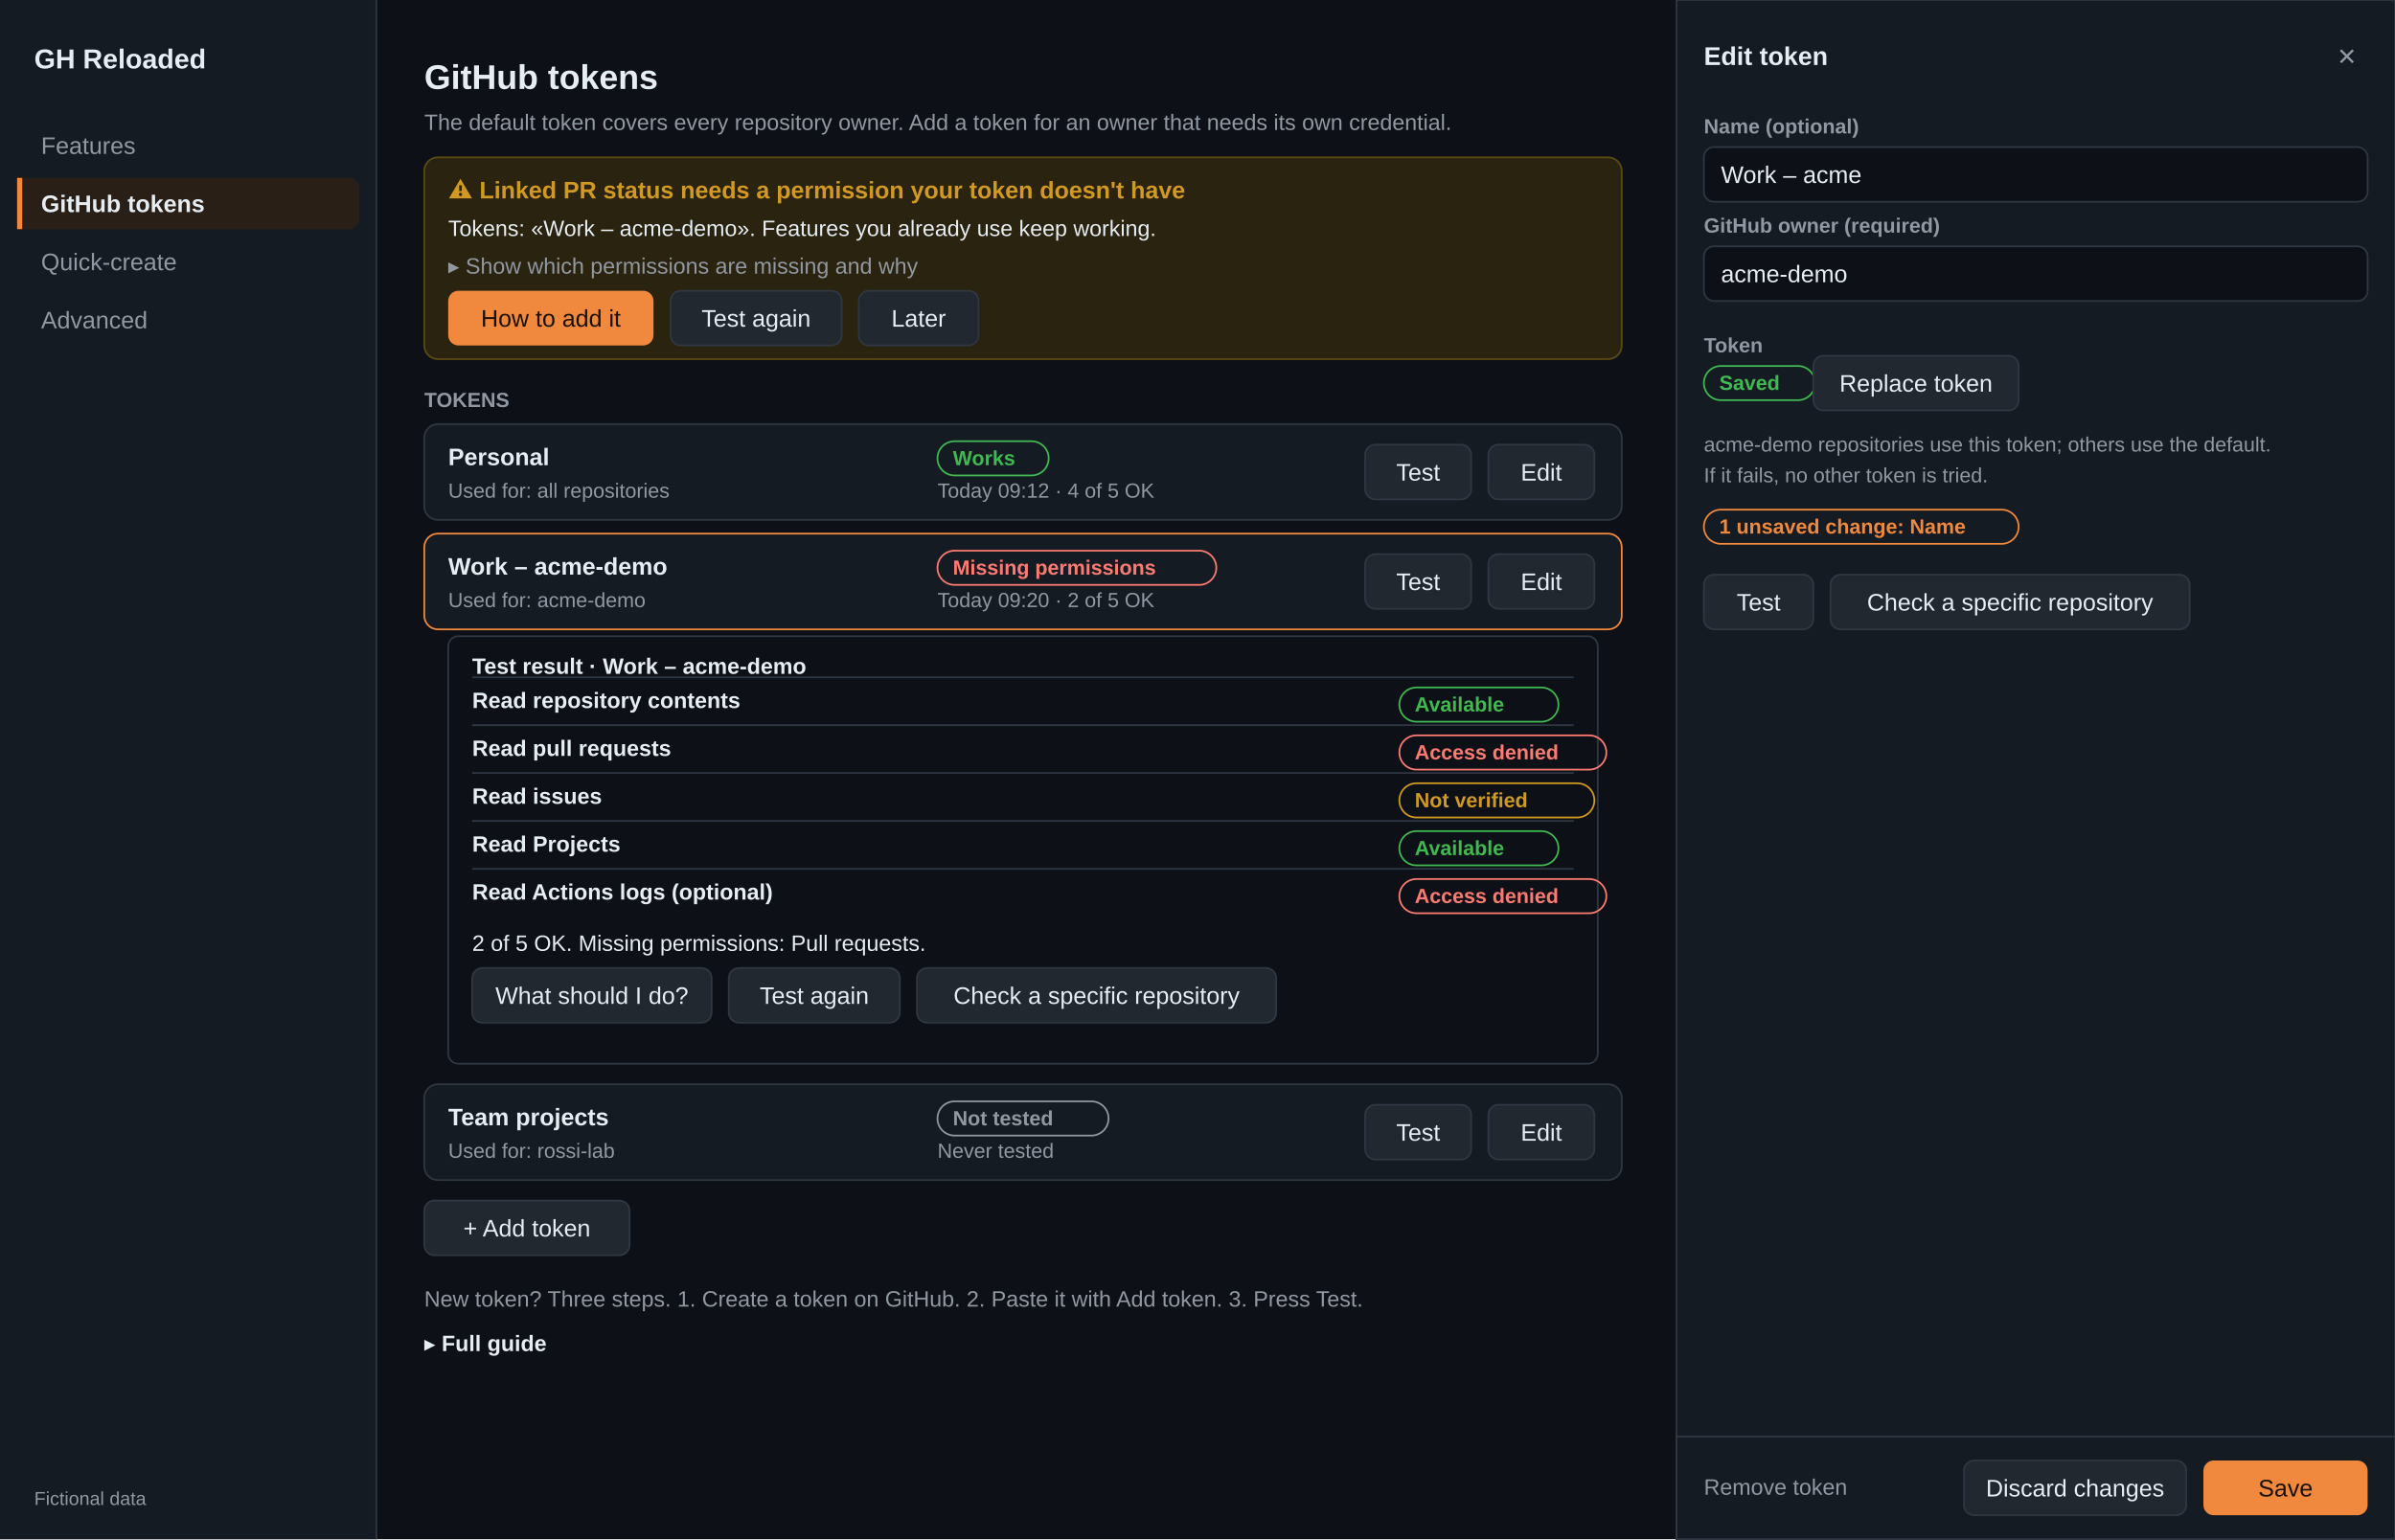
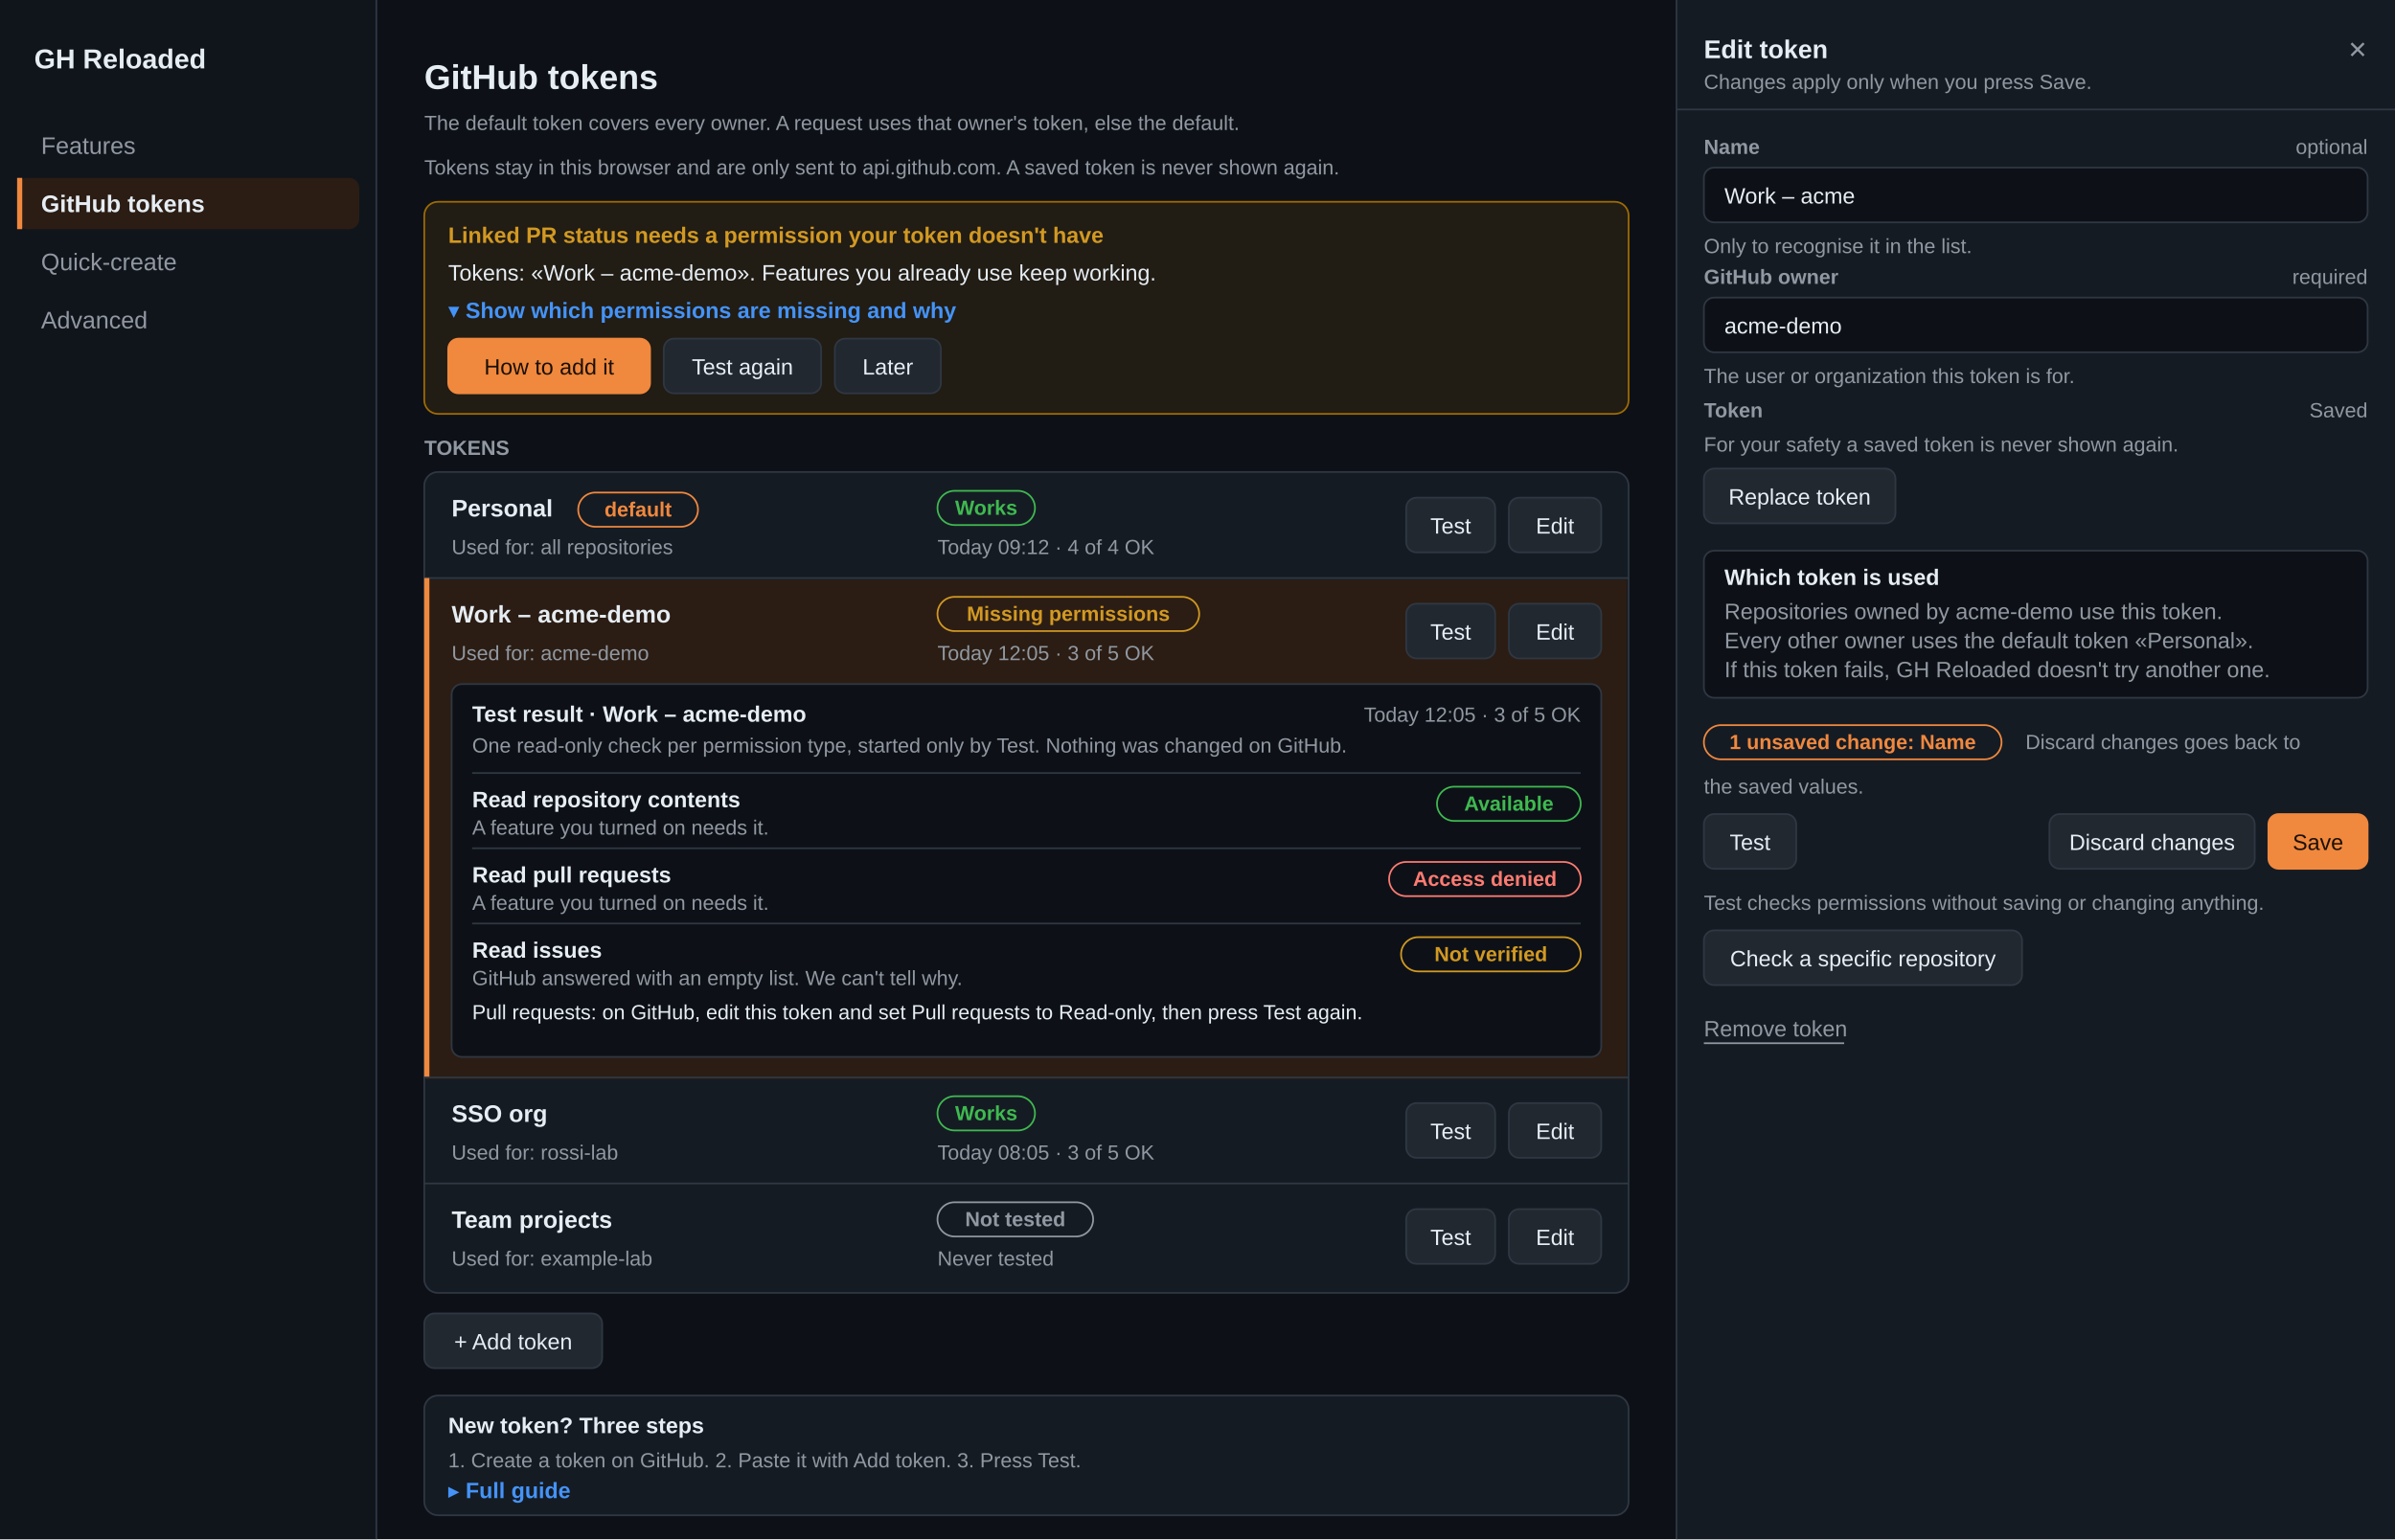
<svg xmlns="http://www.w3.org/2000/svg" width="1400" height="900" viewBox="0 0 1400 900">
  <rect x="0" y="0" width="1400" height="900" rx="0" fill="#0d1117" />
-   <rect x="0" y="0" width="220" height="900" rx="0" fill="#151b23" />
+   <rect x="0" y="0" width="220" height="900" rx="0" fill="#10151c" />
  <path d="M220 0 L220 900" stroke="#2f3742" />
  <text x="20" y="40" font-family="-apple-system, BlinkMacSystemFont, Segoe UI, Arial, sans-serif" font-size="16" font-weight="700" fill="#e6edf3" text-anchor="start">GH Reloaded</text>
  <text x="24" y="90" font-family="-apple-system, BlinkMacSystemFont, Segoe UI, Arial, sans-serif" font-size="14" font-weight="500" fill="#9198a1" text-anchor="start">Features</text>
-   <rect x="10" y="104" width="200" height="30" rx="6" fill="#2a1f17" />
+   <rect x="10" y="104" width="200" height="30" rx="6" fill="#2b1d14" />
  <rect x="10" y="104" width="3" height="30" rx="0" fill="#f0883e" />
  <text x="24" y="124" font-family="-apple-system, BlinkMacSystemFont, Segoe UI, Arial, sans-serif" font-size="14" font-weight="600" fill="#e6edf3" text-anchor="start">GitHub tokens</text>
  <text x="24" y="158" font-family="-apple-system, BlinkMacSystemFont, Segoe UI, Arial, sans-serif" font-size="14" font-weight="500" fill="#9198a1" text-anchor="start">Quick-create</text>
  <text x="24" y="192" font-family="-apple-system, BlinkMacSystemFont, Segoe UI, Arial, sans-serif" font-size="14" font-weight="500" fill="#9198a1" text-anchor="start">Advanced</text>
  <text x="248" y="52" font-family="-apple-system, BlinkMacSystemFont, Segoe UI, Arial, sans-serif" font-size="20" font-weight="700" fill="#e6edf3" text-anchor="start">GitHub tokens</text>
-   <text x="248" y="76" font-family="-apple-system, BlinkMacSystemFont, Segoe UI, Arial, sans-serif" font-size="13" font-weight="400" fill="#9198a1" text-anchor="start">The default token covers every repository owner. Add a token for an owner that needs its own credential.</text>
-   <rect x="248" y="92" width="700" height="118" rx="8" fill="#2a2310" stroke="#5a4a14" stroke-width="1" />
-   <text x="262" y="116" font-family="-apple-system, BlinkMacSystemFont, Segoe UI, Arial, sans-serif" font-size="14" font-weight="700" fill="#d29922" text-anchor="start">⚠ Linked PR status needs a permission your token doesn't have</text>
-   <text x="262" y="138" font-family="-apple-system, BlinkMacSystemFont, Segoe UI, Arial, sans-serif" font-size="13" font-weight="400" fill="#e6edf3" text-anchor="start">Tokens: «Work – acme-demo». Features you already use keep working.</text>
-   <text x="262" y="160" font-family="-apple-system, BlinkMacSystemFont, Segoe UI, Arial, sans-serif" font-size="13" font-weight="400" fill="#9198a1" text-anchor="start">▸ Show which permissions are missing and why</text>
-   <rect x="262" y="170" width="120" height="32" rx="6" fill="#f0883e" />
-   <text x="322.0" y="191" font-family="-apple-system, BlinkMacSystemFont, Segoe UI, Arial, sans-serif" font-size="14" font-weight="500" fill="#1b1004" text-anchor="middle">How to add it</text>
-   <rect x="392" y="170" width="100" height="32" rx="6" fill="#212830" stroke="#2f3742" stroke-width="1" />
-   <text x="442.0" y="191" font-family="-apple-system, BlinkMacSystemFont, Segoe UI, Arial, sans-serif" font-size="14" font-weight="500" fill="#e6edf3" text-anchor="middle">Test again</text>
-   <rect x="502" y="170" width="70" height="32" rx="6" fill="#212830" stroke="#2f3742" stroke-width="1" />
-   <text x="537.0" y="191" font-family="-apple-system, BlinkMacSystemFont, Segoe UI, Arial, sans-serif" font-size="14" font-weight="500" fill="#e6edf3" text-anchor="middle">Later</text>
-   <text x="248" y="238" font-family="-apple-system, BlinkMacSystemFont, Segoe UI, Arial, sans-serif" font-size="12" font-weight="600" fill="#9198a1" text-anchor="start">TOKENS</text>
-   <rect x="248" y="248" width="700" height="56" rx="8" fill="#151b23" stroke="#2f3742" stroke-width="1" />
-   <text x="262" y="272" font-family="-apple-system, BlinkMacSystemFont, Segoe UI, Arial, sans-serif" font-size="14" font-weight="600" fill="#e6edf3" text-anchor="start">Personal</text>
-   <text x="262" y="291" font-family="-apple-system, BlinkMacSystemFont, Segoe UI, Arial, sans-serif" font-size="12" font-weight="400" fill="#9198a1" text-anchor="start">Used for: all repositories</text>
-   <rect x="548" y="258" width="65" height="20" rx="10" fill="none" stroke="#3fb950" />
-   <text x="557" y="272" font-family="-apple-system, BlinkMacSystemFont, Segoe UI, Arial, sans-serif" font-size="12" font-weight="600" fill="#3fb950" text-anchor="start">Works</text>
-   <text x="548" y="291" font-family="-apple-system, BlinkMacSystemFont, Segoe UI, Arial, sans-serif" font-size="12" font-weight="400" fill="#9198a1" text-anchor="start">Today 09:12 · 4 of 5 OK</text>
-   <rect x="798" y="260" width="62" height="32" rx="6" fill="#212830" stroke="#2f3742" stroke-width="1" />
-   <text x="829.0" y="281" font-family="-apple-system, BlinkMacSystemFont, Segoe UI, Arial, sans-serif" font-size="14" font-weight="500" fill="#e6edf3" text-anchor="middle">Test</text>
-   <rect x="870" y="260" width="62" height="32" rx="6" fill="#212830" stroke="#2f3742" stroke-width="1" />
-   <text x="901.0" y="281" font-family="-apple-system, BlinkMacSystemFont, Segoe UI, Arial, sans-serif" font-size="14" font-weight="500" fill="#e6edf3" text-anchor="middle">Edit</text>
-   <rect x="248" y="312" width="700" height="56" rx="8" fill="#151b23" stroke="#f0883e" stroke-width="1" />
-   <text x="262" y="336" font-family="-apple-system, BlinkMacSystemFont, Segoe UI, Arial, sans-serif" font-size="14" font-weight="600" fill="#e6edf3" text-anchor="start">Work – acme-demo</text>
-   <text x="262" y="355" font-family="-apple-system, BlinkMacSystemFont, Segoe UI, Arial, sans-serif" font-size="12" font-weight="400" fill="#9198a1" text-anchor="start">Used for: acme-demo</text>
-   <rect x="548" y="322" width="163" height="20" rx="10" fill="none" stroke="#ff7b72" />
-   <text x="557" y="336" font-family="-apple-system, BlinkMacSystemFont, Segoe UI, Arial, sans-serif" font-size="12" font-weight="600" fill="#ff7b72" text-anchor="start">Missing permissions</text>
-   <text x="548" y="355" font-family="-apple-system, BlinkMacSystemFont, Segoe UI, Arial, sans-serif" font-size="12" font-weight="400" fill="#9198a1" text-anchor="start">Today 09:20 · 2 of 5 OK</text>
-   <rect x="798" y="324" width="62" height="32" rx="6" fill="#212830" stroke="#2f3742" stroke-width="1" />
-   <text x="829.0" y="345" font-family="-apple-system, BlinkMacSystemFont, Segoe UI, Arial, sans-serif" font-size="14" font-weight="500" fill="#e6edf3" text-anchor="middle">Test</text>
-   <rect x="870" y="324" width="62" height="32" rx="6" fill="#212830" stroke="#2f3742" stroke-width="1" />
-   <text x="901.0" y="345" font-family="-apple-system, BlinkMacSystemFont, Segoe UI, Arial, sans-serif" font-size="14" font-weight="500" fill="#e6edf3" text-anchor="middle">Edit</text>
-   <rect x="262" y="372" width="672" height="250" rx="6" fill="#0d1117" stroke="#2f3742" stroke-width="1" />
-   <text x="276" y="394" font-family="-apple-system, BlinkMacSystemFont, Segoe UI, Arial, sans-serif" font-size="13" font-weight="700" fill="#e6edf3" text-anchor="start">Test result · Work – acme-demo</text>
-   <path d="M276 396 L920 396" stroke="#2f3742" />
-   <text x="276" y="414" font-family="-apple-system, BlinkMacSystemFont, Segoe UI, Arial, sans-serif" font-size="13" font-weight="600" fill="#e6edf3" text-anchor="start">Read repository contents</text>
-   <rect x="818" y="402" width="93" height="20" rx="10" fill="none" stroke="#3fb950" />
-   <text x="827" y="416" font-family="-apple-system, BlinkMacSystemFont, Segoe UI, Arial, sans-serif" font-size="12" font-weight="600" fill="#3fb950" text-anchor="start">Available</text>
-   <path d="M276 424 L920 424" stroke="#2f3742" />
-   <text x="276" y="442" font-family="-apple-system, BlinkMacSystemFont, Segoe UI, Arial, sans-serif" font-size="13" font-weight="600" fill="#e6edf3" text-anchor="start">Read pull requests</text>
-   <rect x="818" y="430" width="121" height="20" rx="10" fill="none" stroke="#ff7b72" />
-   <text x="827" y="444" font-family="-apple-system, BlinkMacSystemFont, Segoe UI, Arial, sans-serif" font-size="12" font-weight="600" fill="#ff7b72" text-anchor="start">Access denied</text>
-   <path d="M276 452 L920 452" stroke="#2f3742" />
-   <text x="276" y="470" font-family="-apple-system, BlinkMacSystemFont, Segoe UI, Arial, sans-serif" font-size="13" font-weight="600" fill="#e6edf3" text-anchor="start">Read issues</text>
-   <rect x="818" y="458" width="114" height="20" rx="10" fill="none" stroke="#d29922" />
-   <text x="827" y="472" font-family="-apple-system, BlinkMacSystemFont, Segoe UI, Arial, sans-serif" font-size="12" font-weight="600" fill="#d29922" text-anchor="start">Not verified</text>
-   <path d="M276 480 L920 480" stroke="#2f3742" />
-   <text x="276" y="498" font-family="-apple-system, BlinkMacSystemFont, Segoe UI, Arial, sans-serif" font-size="13" font-weight="600" fill="#e6edf3" text-anchor="start">Read Projects</text>
-   <rect x="818" y="486" width="93" height="20" rx="10" fill="none" stroke="#3fb950" />
-   <text x="827" y="500" font-family="-apple-system, BlinkMacSystemFont, Segoe UI, Arial, sans-serif" font-size="12" font-weight="600" fill="#3fb950" text-anchor="start">Available</text>
-   <path d="M276 508 L920 508" stroke="#2f3742" />
-   <text x="276" y="526" font-family="-apple-system, BlinkMacSystemFont, Segoe UI, Arial, sans-serif" font-size="13" font-weight="600" fill="#e6edf3" text-anchor="start">Read Actions logs (optional)</text>
-   <rect x="818" y="514" width="121" height="20" rx="10" fill="none" stroke="#ff7b72" />
-   <text x="827" y="528" font-family="-apple-system, BlinkMacSystemFont, Segoe UI, Arial, sans-serif" font-size="12" font-weight="600" fill="#ff7b72" text-anchor="start">Access denied</text>
-   <text x="276" y="556" font-family="-apple-system, BlinkMacSystemFont, Segoe UI, Arial, sans-serif" font-size="13" font-weight="400" fill="#e6edf3" text-anchor="start">2 of 5 OK. Missing permissions: Pull requests.</text>
-   <rect x="276" y="566" width="140" height="32" rx="6" fill="#212830" stroke="#2f3742" stroke-width="1" />
-   <text x="346.0" y="587" font-family="-apple-system, BlinkMacSystemFont, Segoe UI, Arial, sans-serif" font-size="14" font-weight="500" fill="#e6edf3" text-anchor="middle">What should I do?</text>
-   <rect x="426" y="566" width="100" height="32" rx="6" fill="#212830" stroke="#2f3742" stroke-width="1" />
-   <text x="476.0" y="587" font-family="-apple-system, BlinkMacSystemFont, Segoe UI, Arial, sans-serif" font-size="14" font-weight="500" fill="#e6edf3" text-anchor="middle">Test again</text>
-   <rect x="536" y="566" width="210" height="32" rx="6" fill="#212830" stroke="#2f3742" stroke-width="1" />
-   <text x="641.0" y="587" font-family="-apple-system, BlinkMacSystemFont, Segoe UI, Arial, sans-serif" font-size="14" font-weight="500" fill="#e6edf3" text-anchor="middle">Check a specific repository</text>
-   <rect x="248" y="634" width="700" height="56" rx="8" fill="#151b23" stroke="#2f3742" stroke-width="1" />
-   <text x="262" y="658" font-family="-apple-system, BlinkMacSystemFont, Segoe UI, Arial, sans-serif" font-size="14" font-weight="600" fill="#e6edf3" text-anchor="start">Team projects</text>
-   <text x="262" y="677" font-family="-apple-system, BlinkMacSystemFont, Segoe UI, Arial, sans-serif" font-size="12" font-weight="400" fill="#9198a1" text-anchor="start">Used for: rossi-lab</text>
-   <rect x="548" y="644" width="100" height="20" rx="10" fill="none" stroke="#9198a1" />
-   <text x="557" y="658" font-family="-apple-system, BlinkMacSystemFont, Segoe UI, Arial, sans-serif" font-size="12" font-weight="600" fill="#9198a1" text-anchor="start">Not tested</text>
-   <text x="548" y="677" font-family="-apple-system, BlinkMacSystemFont, Segoe UI, Arial, sans-serif" font-size="12" font-weight="400" fill="#9198a1" text-anchor="start">Never tested</text>
-   <rect x="798" y="646" width="62" height="32" rx="6" fill="#212830" stroke="#2f3742" stroke-width="1" />
-   <text x="829.0" y="667" font-family="-apple-system, BlinkMacSystemFont, Segoe UI, Arial, sans-serif" font-size="14" font-weight="500" fill="#e6edf3" text-anchor="middle">Test</text>
-   <rect x="870" y="646" width="62" height="32" rx="6" fill="#212830" stroke="#2f3742" stroke-width="1" />
-   <text x="901.0" y="667" font-family="-apple-system, BlinkMacSystemFont, Segoe UI, Arial, sans-serif" font-size="14" font-weight="500" fill="#e6edf3" text-anchor="middle">Edit</text>
-   <rect x="248" y="702" width="120" height="32" rx="6" fill="#212830" stroke="#2f3742" stroke-width="1" />
-   <text x="308.0" y="723" font-family="-apple-system, BlinkMacSystemFont, Segoe UI, Arial, sans-serif" font-size="14" font-weight="500" fill="#e6edf3" text-anchor="middle">+ Add token</text>
-   <text x="248" y="764" font-family="-apple-system, BlinkMacSystemFont, Segoe UI, Arial, sans-serif" font-size="13" font-weight="400" fill="#9198a1" text-anchor="start">New token? Three steps. 1. Create a token on GitHub. 2. Paste it with Add token. 3. Press Test.</text>
-   <text x="248" y="790" font-family="-apple-system, BlinkMacSystemFont, Segoe UI, Arial, sans-serif" font-size="13" font-weight="600" fill="#e6edf3" text-anchor="start">▸ Full guide</text>
-   <rect x="980" y="0" width="420" height="900" rx="0" fill="#151b23" stroke="#2f3742" stroke-width="1" />
-   <text x="996" y="38" font-family="-apple-system, BlinkMacSystemFont, Segoe UI, Arial, sans-serif" font-size="15" font-weight="700" fill="#e6edf3" text-anchor="start">Edit token</text>
-   <text x="1366" y="38" font-family="-apple-system, BlinkMacSystemFont, Segoe UI, Arial, sans-serif" font-size="14" font-weight="400" fill="#9198a1" text-anchor="start">✕</text>
-   <text x="996" y="78" font-family="-apple-system, BlinkMacSystemFont, Segoe UI, Arial, sans-serif" font-size="12" font-weight="600" fill="#9198a1" text-anchor="start">Name (optional)</text>
-   <rect x="996" y="86" width="388" height="32" rx="6" fill="#0d1117" stroke="#2f3742" stroke-width="1" />
-   <text x="1006" y="107" font-family="-apple-system, BlinkMacSystemFont, Segoe UI, Arial, sans-serif" font-size="14" font-weight="400" fill="#e6edf3" text-anchor="start">Work – acme</text>
-   <text x="996" y="136" font-family="-apple-system, BlinkMacSystemFont, Segoe UI, Arial, sans-serif" font-size="12" font-weight="600" fill="#9198a1" text-anchor="start">GitHub owner (required)</text>
-   <rect x="996" y="144" width="388" height="32" rx="6" fill="#0d1117" stroke="#2f3742" stroke-width="1" />
-   <text x="1006" y="165" font-family="-apple-system, BlinkMacSystemFont, Segoe UI, Arial, sans-serif" font-size="14" font-weight="400" fill="#e6edf3" text-anchor="start">acme-demo</text>
-   <text x="996" y="206" font-family="-apple-system, BlinkMacSystemFont, Segoe UI, Arial, sans-serif" font-size="12" font-weight="600" fill="#9198a1" text-anchor="start">Token</text>
-   <rect x="996" y="214" width="65" height="20" rx="10" fill="none" stroke="#3fb950" />
-   <text x="1005" y="228" font-family="-apple-system, BlinkMacSystemFont, Segoe UI, Arial, sans-serif" font-size="12" font-weight="600" fill="#3fb950" text-anchor="start">Saved</text>
-   <rect x="1060" y="208" width="120" height="32" rx="6" fill="#212830" stroke="#2f3742" stroke-width="1" />
-   <text x="1120.0" y="229" font-family="-apple-system, BlinkMacSystemFont, Segoe UI, Arial, sans-serif" font-size="14" font-weight="500" fill="#e6edf3" text-anchor="middle">Replace token</text>
-   <text x="996" y="264" font-family="-apple-system, BlinkMacSystemFont, Segoe UI, Arial, sans-serif" font-size="12" font-weight="400" fill="#9198a1" text-anchor="start">acme-demo repositories use this token; others use the default.</text>
-   <text x="996" y="282" font-family="-apple-system, BlinkMacSystemFont, Segoe UI, Arial, sans-serif" font-size="12" font-weight="400" fill="#9198a1" text-anchor="start">If it fails, no other token is tried.</text>
-   <rect x="996" y="298" width="184" height="20" rx="10" fill="none" stroke="#f0883e" />
-   <text x="1005" y="312" font-family="-apple-system, BlinkMacSystemFont, Segoe UI, Arial, sans-serif" font-size="12" font-weight="600" fill="#f0883e" text-anchor="start">1 unsaved change: Name</text>
-   <rect x="996" y="336" width="64" height="32" rx="6" fill="#212830" stroke="#2f3742" stroke-width="1" />
-   <text x="1028.0" y="357" font-family="-apple-system, BlinkMacSystemFont, Segoe UI, Arial, sans-serif" font-size="14" font-weight="500" fill="#e6edf3" text-anchor="middle">Test</text>
-   <rect x="1070" y="336" width="210" height="32" rx="6" fill="#212830" stroke="#2f3742" stroke-width="1" />
-   <text x="1175.0" y="357" font-family="-apple-system, BlinkMacSystemFont, Segoe UI, Arial, sans-serif" font-size="14" font-weight="500" fill="#e6edf3" text-anchor="middle">Check a specific repository</text>
-   <rect x="980" y="840" width="420" height="60" rx="0" fill="#151b23" stroke="#2f3742" stroke-width="1" />
-   <text x="996" y="874" font-family="-apple-system, BlinkMacSystemFont, Segoe UI, Arial, sans-serif" font-size="13" font-weight="400" fill="#9198a1" text-anchor="start">Remove token</text>
-   <rect x="1148" y="854" width="130" height="32" rx="6" fill="#212830" stroke="#2f3742" stroke-width="1" />
-   <text x="1213.0" y="875" font-family="-apple-system, BlinkMacSystemFont, Segoe UI, Arial, sans-serif" font-size="14" font-weight="500" fill="#e6edf3" text-anchor="middle">Discard changes</text>
-   <rect x="1288" y="854" width="96" height="32" rx="6" fill="#f0883e" />
-   <text x="1336.0" y="875" font-family="-apple-system, BlinkMacSystemFont, Segoe UI, Arial, sans-serif" font-size="14" font-weight="500" fill="#1b1004" text-anchor="middle">Save</text>
-   <text x="20" y="880" font-family="-apple-system, BlinkMacSystemFont, Segoe UI, Arial, sans-serif" font-size="11" font-weight="400" fill="#9198a1" text-anchor="start">Fictional data</text>
+   <text x="248" y="76" font-family="-apple-system, BlinkMacSystemFont, Segoe UI, Arial, sans-serif" font-size="12" font-weight="400" fill="#9198a1" text-anchor="start">The default token covers every owner. A request uses that owner's token, else the default.</text>
+   <text x="248" y="102" font-family="-apple-system, BlinkMacSystemFont, Segoe UI, Arial, sans-serif" font-size="12" font-weight="400" fill="#9198a1" text-anchor="start">Tokens stay in this browser and are only sent to api.github.com. A saved token is never shown again.</text>
+   <rect x="248" y="118" width="704" height="124" rx="8" fill="#211c14" stroke="#9e6a03" />
+   <text x="262" y="142" font-family="-apple-system, BlinkMacSystemFont, Segoe UI, Arial, sans-serif" font-size="13" font-weight="600" fill="#d29922" text-anchor="start">Linked PR status needs a permission your token doesn't have</text>
+   <text x="262" y="164" font-family="-apple-system, BlinkMacSystemFont, Segoe UI, Arial, sans-serif" font-size="13" font-weight="400" fill="#e6edf3" text-anchor="start">Tokens: «Work – acme-demo». Features you already use keep working.</text>
+   <text x="262" y="186" font-family="-apple-system, BlinkMacSystemFont, Segoe UI, Arial, sans-serif" font-size="13" font-weight="600" fill="#4493f8" text-anchor="start">▾ Show which permissions are missing and why</text>
+   <rect x="262" y="198" width="118" height="32" rx="6" fill="#f0883e" stroke="#f0883e" />
+   <text x="321" y="219" font-family="-apple-system, BlinkMacSystemFont, Segoe UI, Arial, sans-serif" font-size="13" font-weight="500" fill="#1b1004" text-anchor="middle">How to add it</text>
+   <rect x="388" y="198" width="92" height="32" rx="6" fill="#212830" stroke="#2f3742" />
+   <text x="434" y="219" font-family="-apple-system, BlinkMacSystemFont, Segoe UI, Arial, sans-serif" font-size="13" font-weight="500" fill="#e6edf3" text-anchor="middle">Test again</text>
+   <rect x="488" y="198" width="62" height="32" rx="6" fill="#212830" stroke="#2f3742" />
+   <text x="519" y="219" font-family="-apple-system, BlinkMacSystemFont, Segoe UI, Arial, sans-serif" font-size="13" font-weight="500" fill="#e6edf3" text-anchor="middle">Later</text>
+   <text x="248" y="266" font-family="-apple-system, BlinkMacSystemFont, Segoe UI, Arial, sans-serif" font-size="12" font-weight="700" fill="#9198a1" text-anchor="start">TOKENS</text>
+   <rect x="248" y="276" width="704" height="480" rx="8" fill="#151b23" stroke="#2f3742" />
+   <text x="264" y="302" font-family="-apple-system, BlinkMacSystemFont, Segoe UI, Arial, sans-serif" font-size="14" font-weight="600" fill="#e6edf3" text-anchor="start">Personal</text>
+   <rect x="338" y="288" width="70" height="20" rx="10" fill="none" stroke="#f0883e" />
+   <text x="373" y="302" font-family="-apple-system, BlinkMacSystemFont, Segoe UI, Arial, sans-serif" font-size="12" font-weight="600" fill="#f0883e" text-anchor="middle">default</text>
+   <text x="264" y="324" font-family="-apple-system, BlinkMacSystemFont, Segoe UI, Arial, sans-serif" font-size="12" font-weight="400" fill="#9198a1" text-anchor="start">Used for: all repositories</text>
+   <rect x="548" y="287" width="57" height="20" rx="10" fill="none" stroke="#3fb950" />
+   <text x="576.5" y="301" font-family="-apple-system, BlinkMacSystemFont, Segoe UI, Arial, sans-serif" font-size="12" font-weight="600" fill="#3fb950" text-anchor="middle">Works</text>
+   <text x="548" y="324" font-family="-apple-system, BlinkMacSystemFont, Segoe UI, Arial, sans-serif" font-size="12" font-weight="400" fill="#9198a1" text-anchor="start">Today 09:12 · 4 of 4 OK</text>
+   <rect x="822" y="291" width="52" height="32" rx="6" fill="#212830" stroke="#2f3742" />
+   <text x="848" y="312" font-family="-apple-system, BlinkMacSystemFont, Segoe UI, Arial, sans-serif" font-size="13" font-weight="500" fill="#e6edf3" text-anchor="middle">Test</text>
+   <rect x="882" y="291" width="54" height="32" rx="6" fill="#212830" stroke="#2f3742" />
+   <text x="909" y="312" font-family="-apple-system, BlinkMacSystemFont, Segoe UI, Arial, sans-serif" font-size="13" font-weight="500" fill="#e6edf3" text-anchor="middle">Edit</text>
+   <path d="M248 338 L952 338" stroke="#2f3742" />
+   <rect x="249" y="339" width="702" height="292" rx="0" fill="#2b1d14" />
+   <rect x="248" y="338" width="3" height="292" rx="0" fill="#f0883e" />
+   <text x="264" y="364" font-family="-apple-system, BlinkMacSystemFont, Segoe UI, Arial, sans-serif" font-size="14" font-weight="600" fill="#e6edf3" text-anchor="start">Work – acme-demo</text>
+   <text x="264" y="386" font-family="-apple-system, BlinkMacSystemFont, Segoe UI, Arial, sans-serif" font-size="12" font-weight="400" fill="#9198a1" text-anchor="start">Used for: acme-demo</text>
+   <rect x="548" y="349" width="153" height="20" rx="10" fill="none" stroke="#d29922" />
+   <text x="624.5" y="363" font-family="-apple-system, BlinkMacSystemFont, Segoe UI, Arial, sans-serif" font-size="12" font-weight="600" fill="#d29922" text-anchor="middle">Missing permissions</text>
+   <text x="548" y="386" font-family="-apple-system, BlinkMacSystemFont, Segoe UI, Arial, sans-serif" font-size="12" font-weight="400" fill="#9198a1" text-anchor="start">Today 12:05 · 3 of 5 OK</text>
+   <rect x="822" y="353" width="52" height="32" rx="6" fill="#212830" stroke="#2f3742" />
+   <text x="848" y="374" font-family="-apple-system, BlinkMacSystemFont, Segoe UI, Arial, sans-serif" font-size="13" font-weight="500" fill="#e6edf3" text-anchor="middle">Test</text>
+   <rect x="882" y="353" width="54" height="32" rx="6" fill="#212830" stroke="#2f3742" />
+   <text x="909" y="374" font-family="-apple-system, BlinkMacSystemFont, Segoe UI, Arial, sans-serif" font-size="13" font-weight="500" fill="#e6edf3" text-anchor="middle">Edit</text>
+   <rect x="264" y="400" width="672" height="218" rx="6" fill="#0d1117" stroke="#2f3742" />
+   <text x="276" y="422" font-family="-apple-system, BlinkMacSystemFont, Segoe UI, Arial, sans-serif" font-size="13" font-weight="600" fill="#e6edf3" text-anchor="start">Test result · Work – acme-demo</text>
+   <text x="924" y="422" font-family="-apple-system, BlinkMacSystemFont, Segoe UI, Arial, sans-serif" font-size="12" font-weight="400" fill="#9198a1" text-anchor="end">Today 12:05 · 3 of 5 OK</text>
+   <text x="276" y="440" font-family="-apple-system, BlinkMacSystemFont, Segoe UI, Arial, sans-serif" font-size="12" font-weight="400" fill="#9198a1" text-anchor="start">One read-only check per permission type, started only by Test. Nothing was changed on GitHub.</text>
+   <path d="M276 452 L924 452" stroke="#2f3742" />
+   <text x="276" y="472" font-family="-apple-system, BlinkMacSystemFont, Segoe UI, Arial, sans-serif" font-size="13" font-weight="600" fill="#e6edf3" text-anchor="start">Read repository contents</text>
+   <text x="276" y="488" font-family="-apple-system, BlinkMacSystemFont, Segoe UI, Arial, sans-serif" font-size="12" font-weight="400" fill="#9198a1" text-anchor="start">A feature you turned on needs it.</text>
+   <rect x="840" y="460" width="84" height="20" rx="10" fill="none" stroke="#3fb950" />
+   <text x="882" y="474" font-family="-apple-system, BlinkMacSystemFont, Segoe UI, Arial, sans-serif" font-size="12" font-weight="600" fill="#3fb950" text-anchor="middle">Available</text>
+   <path d="M276 496 L924 496" stroke="#2f3742" />
+   <text x="276" y="516" font-family="-apple-system, BlinkMacSystemFont, Segoe UI, Arial, sans-serif" font-size="13" font-weight="600" fill="#e6edf3" text-anchor="start">Read pull requests</text>
+   <text x="276" y="532" font-family="-apple-system, BlinkMacSystemFont, Segoe UI, Arial, sans-serif" font-size="12" font-weight="400" fill="#9198a1" text-anchor="start">A feature you turned on needs it.</text>
+   <rect x="812" y="504" width="112" height="20" rx="10" fill="none" stroke="#ff7b72" />
+   <text x="868" y="518" font-family="-apple-system, BlinkMacSystemFont, Segoe UI, Arial, sans-serif" font-size="12" font-weight="600" fill="#ff7b72" text-anchor="middle">Access denied</text>
+   <path d="M276 540 L924 540" stroke="#2f3742" />
+   <text x="276" y="560" font-family="-apple-system, BlinkMacSystemFont, Segoe UI, Arial, sans-serif" font-size="13" font-weight="600" fill="#e6edf3" text-anchor="start">Read issues</text>
+   <text x="276" y="576" font-family="-apple-system, BlinkMacSystemFont, Segoe UI, Arial, sans-serif" font-size="12" font-weight="400" fill="#9198a1" text-anchor="start">GitHub answered with an empty list. We can't tell why.</text>
+   <rect x="819" y="548" width="105" height="20" rx="10" fill="none" stroke="#d29922" />
+   <text x="871.5" y="562" font-family="-apple-system, BlinkMacSystemFont, Segoe UI, Arial, sans-serif" font-size="12" font-weight="600" fill="#d29922" text-anchor="middle">Not verified</text>
+   <text x="276" y="596" font-family="-apple-system, BlinkMacSystemFont, Segoe UI, Arial, sans-serif" font-size="12" font-weight="400" fill="#e6edf3" text-anchor="start">Pull requests: on GitHub, edit this token and set Pull requests to Read-only, then press Test again.</text>
+   <path d="M248 630 L952 630" stroke="#2f3742" />
+   <text x="264" y="656" font-family="-apple-system, BlinkMacSystemFont, Segoe UI, Arial, sans-serif" font-size="14" font-weight="600" fill="#e6edf3" text-anchor="start">SSO org</text>
+   <text x="264" y="678" font-family="-apple-system, BlinkMacSystemFont, Segoe UI, Arial, sans-serif" font-size="12" font-weight="400" fill="#9198a1" text-anchor="start">Used for: rossi-lab</text>
+   <rect x="548" y="641" width="57" height="20" rx="10" fill="none" stroke="#3fb950" />
+   <text x="576.5" y="655" font-family="-apple-system, BlinkMacSystemFont, Segoe UI, Arial, sans-serif" font-size="12" font-weight="600" fill="#3fb950" text-anchor="middle">Works</text>
+   <text x="548" y="678" font-family="-apple-system, BlinkMacSystemFont, Segoe UI, Arial, sans-serif" font-size="12" font-weight="400" fill="#9198a1" text-anchor="start">Today 08:05 · 3 of 5 OK</text>
+   <rect x="822" y="645" width="52" height="32" rx="6" fill="#212830" stroke="#2f3742" />
+   <text x="848" y="666" font-family="-apple-system, BlinkMacSystemFont, Segoe UI, Arial, sans-serif" font-size="13" font-weight="500" fill="#e6edf3" text-anchor="middle">Test</text>
+   <rect x="882" y="645" width="54" height="32" rx="6" fill="#212830" stroke="#2f3742" />
+   <text x="909" y="666" font-family="-apple-system, BlinkMacSystemFont, Segoe UI, Arial, sans-serif" font-size="13" font-weight="500" fill="#e6edf3" text-anchor="middle">Edit</text>
+   <path d="M248 692 L952 692" stroke="#2f3742" />
+   <text x="264" y="718" font-family="-apple-system, BlinkMacSystemFont, Segoe UI, Arial, sans-serif" font-size="14" font-weight="600" fill="#e6edf3" text-anchor="start">Team projects</text>
+   <text x="264" y="740" font-family="-apple-system, BlinkMacSystemFont, Segoe UI, Arial, sans-serif" font-size="12" font-weight="400" fill="#9198a1" text-anchor="start">Used for: example-lab</text>
+   <rect x="548" y="703" width="91" height="20" rx="10" fill="none" stroke="#9198a1" />
+   <text x="593.5" y="717" font-family="-apple-system, BlinkMacSystemFont, Segoe UI, Arial, sans-serif" font-size="12" font-weight="600" fill="#9198a1" text-anchor="middle">Not tested</text>
+   <text x="548" y="740" font-family="-apple-system, BlinkMacSystemFont, Segoe UI, Arial, sans-serif" font-size="12" font-weight="400" fill="#9198a1" text-anchor="start">Never tested</text>
+   <rect x="822" y="707" width="52" height="32" rx="6" fill="#212830" stroke="#2f3742" />
+   <text x="848" y="728" font-family="-apple-system, BlinkMacSystemFont, Segoe UI, Arial, sans-serif" font-size="13" font-weight="500" fill="#e6edf3" text-anchor="middle">Test</text>
+   <rect x="882" y="707" width="54" height="32" rx="6" fill="#212830" stroke="#2f3742" />
+   <text x="909" y="728" font-family="-apple-system, BlinkMacSystemFont, Segoe UI, Arial, sans-serif" font-size="13" font-weight="500" fill="#e6edf3" text-anchor="middle">Edit</text>
+   <rect x="248" y="768" width="104" height="32" rx="6" fill="#212830" stroke="#2f3742" />
+   <text x="300" y="789" font-family="-apple-system, BlinkMacSystemFont, Segoe UI, Arial, sans-serif" font-size="13" font-weight="500" fill="#e6edf3" text-anchor="middle">+ Add token</text>
+   <rect x="248" y="816" width="704" height="70" rx="8" fill="#151b23" stroke="#2f3742" />
+   <text x="262" y="838" font-family="-apple-system, BlinkMacSystemFont, Segoe UI, Arial, sans-serif" font-size="13" font-weight="600" fill="#e6edf3" text-anchor="start">New token? Three steps</text>
+   <text x="262" y="858" font-family="-apple-system, BlinkMacSystemFont, Segoe UI, Arial, sans-serif" font-size="12" font-weight="400" fill="#9198a1" text-anchor="start">1. Create a token on GitHub.  2. Paste it with Add token.  3. Press Test.</text>
+   <text x="262" y="876" font-family="-apple-system, BlinkMacSystemFont, Segoe UI, Arial, sans-serif" font-size="13" font-weight="600" fill="#4493f8" text-anchor="start">▸ Full guide</text>
+   <rect x="980" y="0" width="420" height="900" rx="0" fill="#151b23" />
+   <path d="M980 0 L980 900" stroke="#2f3742" />
+   <text x="996" y="34" font-family="-apple-system, BlinkMacSystemFont, Segoe UI, Arial, sans-serif" font-size="15" font-weight="600" fill="#e6edf3" text-anchor="start">Edit token</text>
+   <text x="1384" y="34" font-family="-apple-system, BlinkMacSystemFont, Segoe UI, Arial, sans-serif" font-size="14" font-weight="400" fill="#9198a1" text-anchor="end">✕</text>
+   <text x="996" y="52" font-family="-apple-system, BlinkMacSystemFont, Segoe UI, Arial, sans-serif" font-size="12" font-weight="400" fill="#9198a1" text-anchor="start">Changes apply only when you press Save.</text>
+   <path d="M980 64 L1400 64" stroke="#2f3742" />
+   <text x="996" y="90" font-family="-apple-system, BlinkMacSystemFont, Segoe UI, Arial, sans-serif" font-size="12" font-weight="600" fill="#9198a1" text-anchor="start">Name</text>
+   <text x="1384" y="90" font-family="-apple-system, BlinkMacSystemFont, Segoe UI, Arial, sans-serif" font-size="12" font-weight="400" fill="#9198a1" text-anchor="end">optional</text>
+   <rect x="996" y="98" width="388" height="32" rx="6" fill="#0d1117" stroke="#2f3742" />
+   <text x="1008" y="119" font-family="-apple-system, BlinkMacSystemFont, Segoe UI, Arial, sans-serif" font-size="13" font-weight="400" fill="#e6edf3" text-anchor="start">Work – acme</text>
+   <text x="996" y="148" font-family="-apple-system, BlinkMacSystemFont, Segoe UI, Arial, sans-serif" font-size="12" font-weight="400" fill="#9198a1" text-anchor="start">Only to recognise it in the list.</text>
+   <text x="996" y="166" font-family="-apple-system, BlinkMacSystemFont, Segoe UI, Arial, sans-serif" font-size="12" font-weight="600" fill="#9198a1" text-anchor="start">GitHub owner</text>
+   <text x="1384" y="166" font-family="-apple-system, BlinkMacSystemFont, Segoe UI, Arial, sans-serif" font-size="12" font-weight="400" fill="#9198a1" text-anchor="end">required</text>
+   <rect x="996" y="174" width="388" height="32" rx="6" fill="#0d1117" stroke="#2f3742" />
+   <text x="1008" y="195" font-family="-apple-system, BlinkMacSystemFont, Segoe UI, Arial, sans-serif" font-size="13" font-weight="400" fill="#e6edf3" text-anchor="start">acme-demo</text>
+   <text x="996" y="224" font-family="-apple-system, BlinkMacSystemFont, Segoe UI, Arial, sans-serif" font-size="12" font-weight="400" fill="#9198a1" text-anchor="start">The user or organization this token is for.</text>
+   <text x="996" y="244" font-family="-apple-system, BlinkMacSystemFont, Segoe UI, Arial, sans-serif" font-size="12" font-weight="600" fill="#9198a1" text-anchor="start">Token</text>
+   <text x="1384" y="244" font-family="-apple-system, BlinkMacSystemFont, Segoe UI, Arial, sans-serif" font-size="12" font-weight="400" fill="#9198a1" text-anchor="end">Saved</text>
+   <text x="996" y="264" font-family="-apple-system, BlinkMacSystemFont, Segoe UI, Arial, sans-serif" font-size="12" font-weight="400" fill="#9198a1" text-anchor="start">For your safety a saved token is never shown again.</text>
+   <rect x="996" y="274" width="112" height="32" rx="6" fill="#212830" stroke="#2f3742" />
+   <text x="1052" y="295" font-family="-apple-system, BlinkMacSystemFont, Segoe UI, Arial, sans-serif" font-size="13" font-weight="500" fill="#e6edf3" text-anchor="middle">Replace token</text>
+   <rect x="996" y="322" width="388" height="86" rx="6" fill="#0d1117" stroke="#2f3742" />
+   <text x="1008" y="342" font-family="-apple-system, BlinkMacSystemFont, Segoe UI, Arial, sans-serif" font-size="13" font-weight="600" fill="#e6edf3" text-anchor="start">Which token is used</text>
+   <text x="1008" y="362" font-family="-apple-system, BlinkMacSystemFont, Segoe UI, Arial, sans-serif" font-size="13" font-weight="400" fill="#9198a1" text-anchor="start">Repositories owned by acme-demo use this token.</text>
+   <text x="1008" y="379" font-family="-apple-system, BlinkMacSystemFont, Segoe UI, Arial, sans-serif" font-size="13" font-weight="400" fill="#9198a1" text-anchor="start">Every other owner uses the default token «Personal».</text>
+   <text x="1008" y="396" font-family="-apple-system, BlinkMacSystemFont, Segoe UI, Arial, sans-serif" font-size="13" font-weight="400" fill="#9198a1" text-anchor="start">If this token fails, GH Reloaded doesn't try another one.</text>
+   <rect x="996" y="424" width="174" height="20" rx="10" fill="none" stroke="#f0883e" />
+   <text x="1083" y="438" font-family="-apple-system, BlinkMacSystemFont, Segoe UI, Arial, sans-serif" font-size="12" font-weight="600" fill="#f0883e" text-anchor="middle">1 unsaved change: Name</text>
+   <text x="1184" y="438" font-family="-apple-system, BlinkMacSystemFont, Segoe UI, Arial, sans-serif" font-size="12" font-weight="400" fill="#9198a1" text-anchor="start">Discard changes goes back to</text>
+   <text x="996" y="464" font-family="-apple-system, BlinkMacSystemFont, Segoe UI, Arial, sans-serif" font-size="12" font-weight="400" fill="#9198a1" text-anchor="start">the saved values.</text>
+   <rect x="996" y="476" width="54" height="32" rx="6" fill="#212830" stroke="#2f3742" />
+   <text x="1023" y="497" font-family="-apple-system, BlinkMacSystemFont, Segoe UI, Arial, sans-serif" font-size="13" font-weight="500" fill="#e6edf3" text-anchor="middle">Test</text>
+   <rect x="1198" y="476" width="120" height="32" rx="6" fill="#212830" stroke="#2f3742" />
+   <text x="1258" y="497" font-family="-apple-system, BlinkMacSystemFont, Segoe UI, Arial, sans-serif" font-size="13" font-weight="500" fill="#e6edf3" text-anchor="middle">Discard changes</text>
+   <rect x="1326" y="476" width="58" height="32" rx="6" fill="#f0883e" stroke="#f0883e" />
+   <text x="1355" y="497" font-family="-apple-system, BlinkMacSystemFont, Segoe UI, Arial, sans-serif" font-size="13" font-weight="500" fill="#1b1004" text-anchor="middle">Save</text>
+   <text x="996" y="532" font-family="-apple-system, BlinkMacSystemFont, Segoe UI, Arial, sans-serif" font-size="12" font-weight="400" fill="#9198a1" text-anchor="start">Test checks permissions without saving or changing anything.</text>
+   <rect x="996" y="544" width="186" height="32" rx="6" fill="#212830" stroke="#2f3742" />
+   <text x="1089" y="565" font-family="-apple-system, BlinkMacSystemFont, Segoe UI, Arial, sans-serif" font-size="13" font-weight="500" fill="#e6edf3" text-anchor="middle">Check a specific repository</text>
+   <text x="996" y="606" font-family="-apple-system, BlinkMacSystemFont, Segoe UI, Arial, sans-serif" font-size="13" font-weight="400" fill="#9198a1" text-anchor="start">Remove token</text>
+   <path d="M996 610 L1078 610" stroke="#9198a1" />
</svg>
